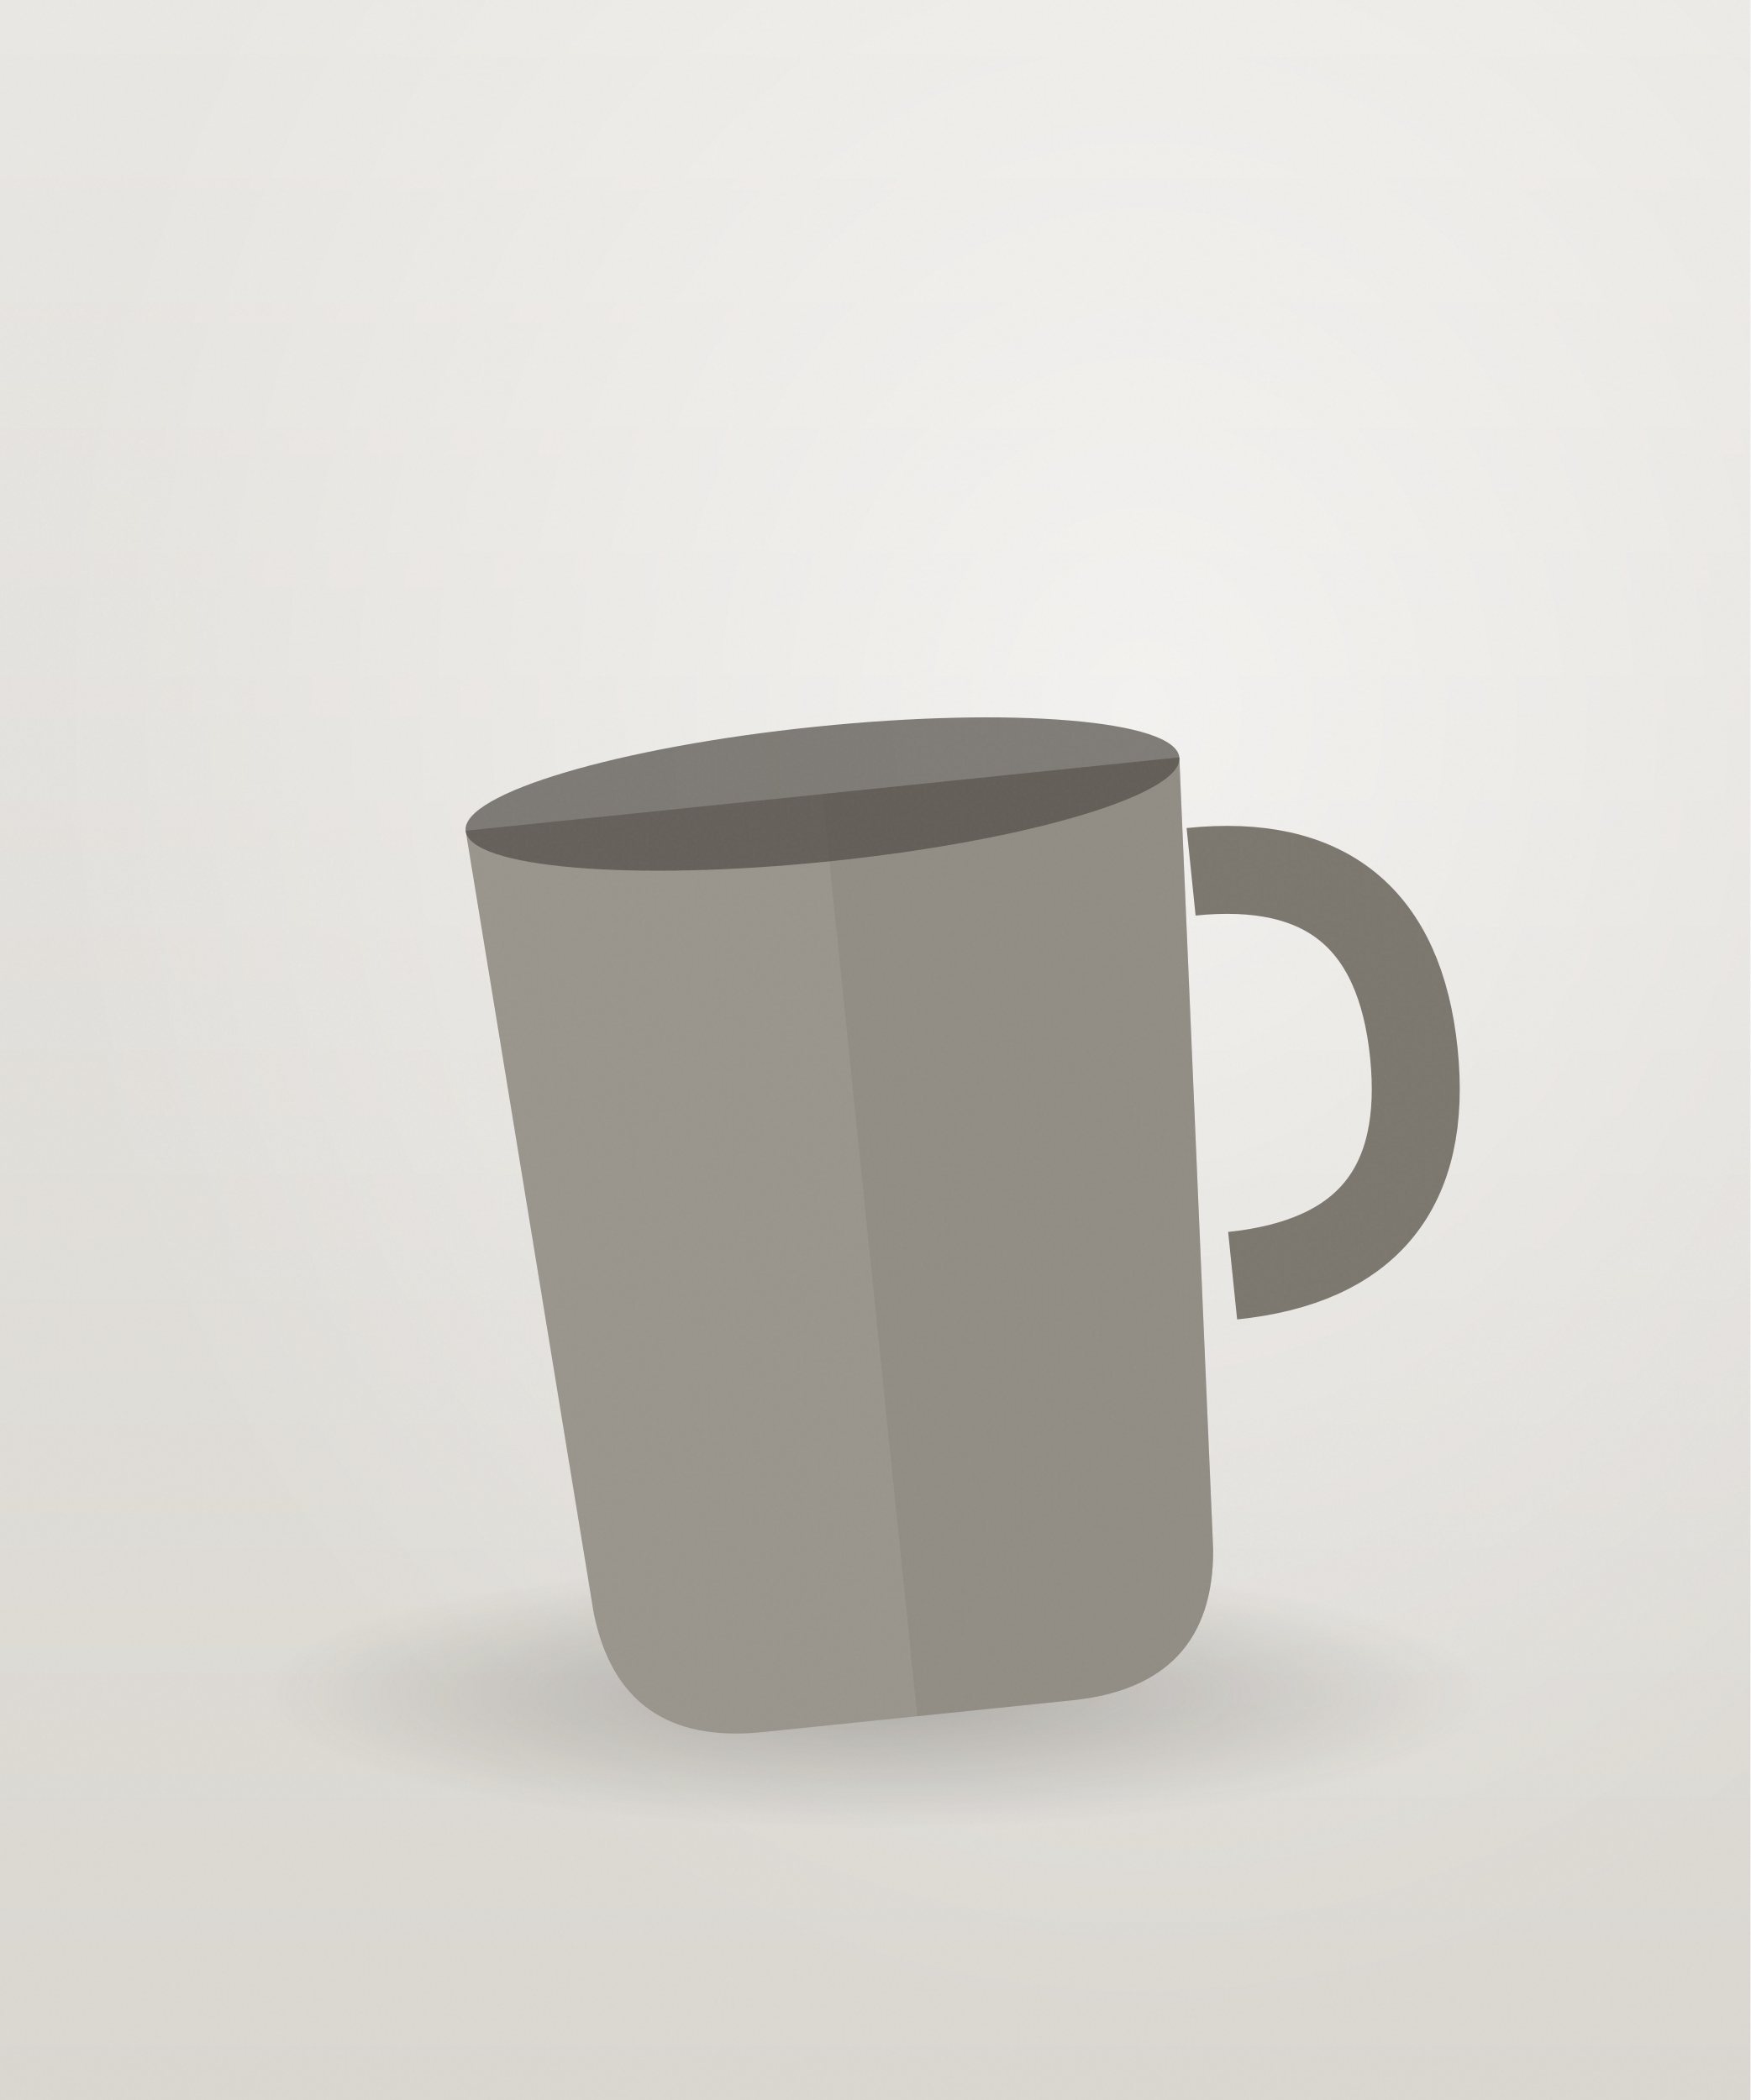
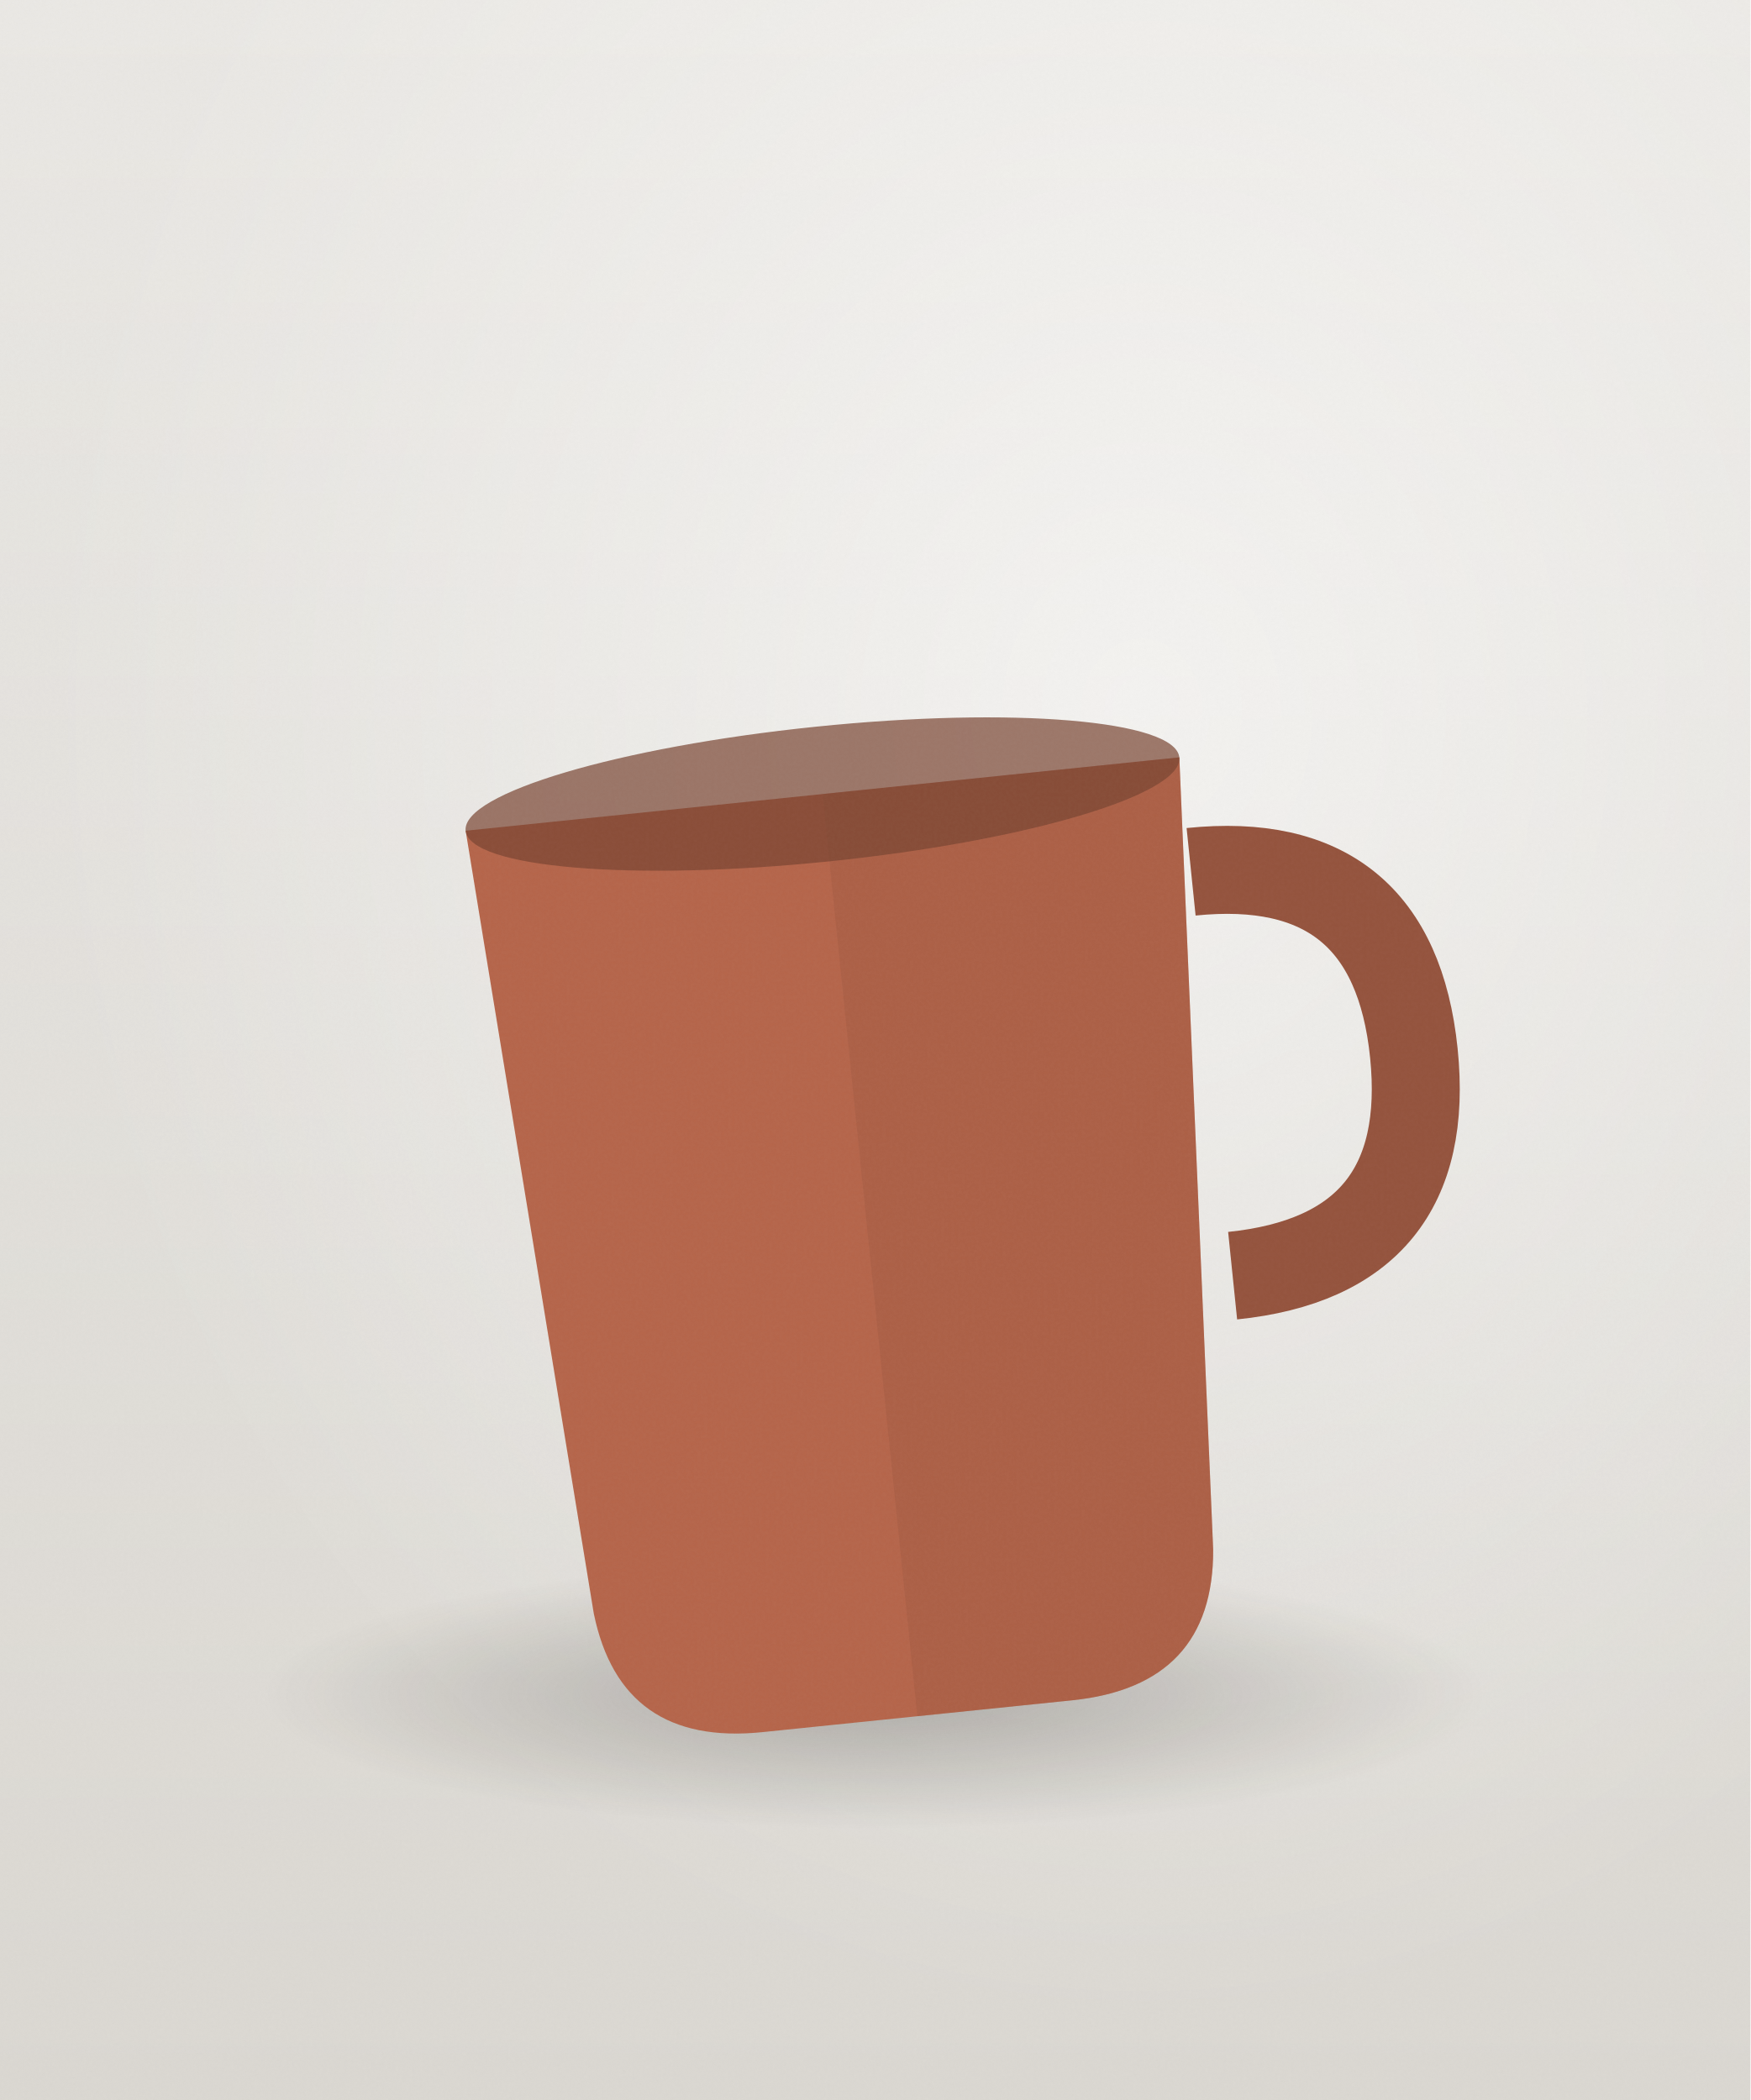
<svg xmlns="http://www.w3.org/2000/svg" viewBox="0 0 600 720" width="600" height="720" role="img">
  <defs>
    <linearGradient id="bg" x1="0" y1="0" x2="0" y2="1">
      <stop offset="0" stop-color="#EAE8E4" />
      <stop offset="1" stop-color="#DAD7D1" />
    </linearGradient>
    <radialGradient id="glow" cx="0.650" cy="0.34" r="0.62">
      <stop offset="0" stop-color="#FFFFFF" stop-opacity="0.55" />
      <stop offset="1" stop-color="#FFFFFF" stop-opacity="0" />
    </radialGradient>
    <radialGradient id="shadow" cx="0.5" cy="0.5" r="0.5">
      <stop offset="0" stop-color="#1A1713" stop-opacity="0.26" />
      <stop offset="1" stop-color="#1A1713" stop-opacity="0" />
    </radialGradient>
    <filter id="grain">
      <feTurbulence type="fractalNoise" baseFrequency="0.85" numOctaves="3" seed="86" />
      <feColorMatrix type="saturate" values="0" />
      <feComponentTransfer>
        <feFuncA type="linear" slope="0.055" />
      </feComponentTransfer>
    </filter>
  </defs>
  <rect width="600" height="720" fill="url(#bg)" />
  <rect width="600" height="720" fill="url(#glow)" />
  <ellipse cx="300" cy="581" rx="210" ry="46" fill="url(#shadow)" />
  <g transform="translate(300 380) rotate(-5.87) scale(1.16) translate(-300 -380)">
-     <path d="M400 320 Q460 320 460 380 Q460 440 400 440" fill="none" stroke="#7C776E" stroke-width="26" />
-     <path d="M188 286 L400 286 L386 520 Q382 560 340 560 L248 560 Q206 560 202 520 Z" fill="#9A958C" />
-     <path d="M294 286 L400 286 L386 520 Q382 560 340 560 L294 560 Z" fill="#7C776E" opacity="0.28" />
-     <ellipse cx="294" cy="286" rx="106" ry="20" fill="#4E4A44" opacity="0.7" />
+     <path d="M400 320 Q460 320 460 380 Q460 440 400 440" fill="none" stroke="#94533d" stroke-width="26" />
+     <path d="M188 286 L400 286 L386 520 Q382 560 340 560 L248 560 Q206 560 202 520 Z" fill="#B5654A" />
+     <path d="M294 286 L400 286 L386 520 Q382 560 340 560 L294 560 Z" fill="#94533d" opacity="0.28" />
+     <ellipse cx="294" cy="286" rx="106" ry="20" fill="#774331" opacity="0.7" />
  </g>
  <rect width="600" height="720" filter="url(#grain)" opacity="0.6" />
</svg>
